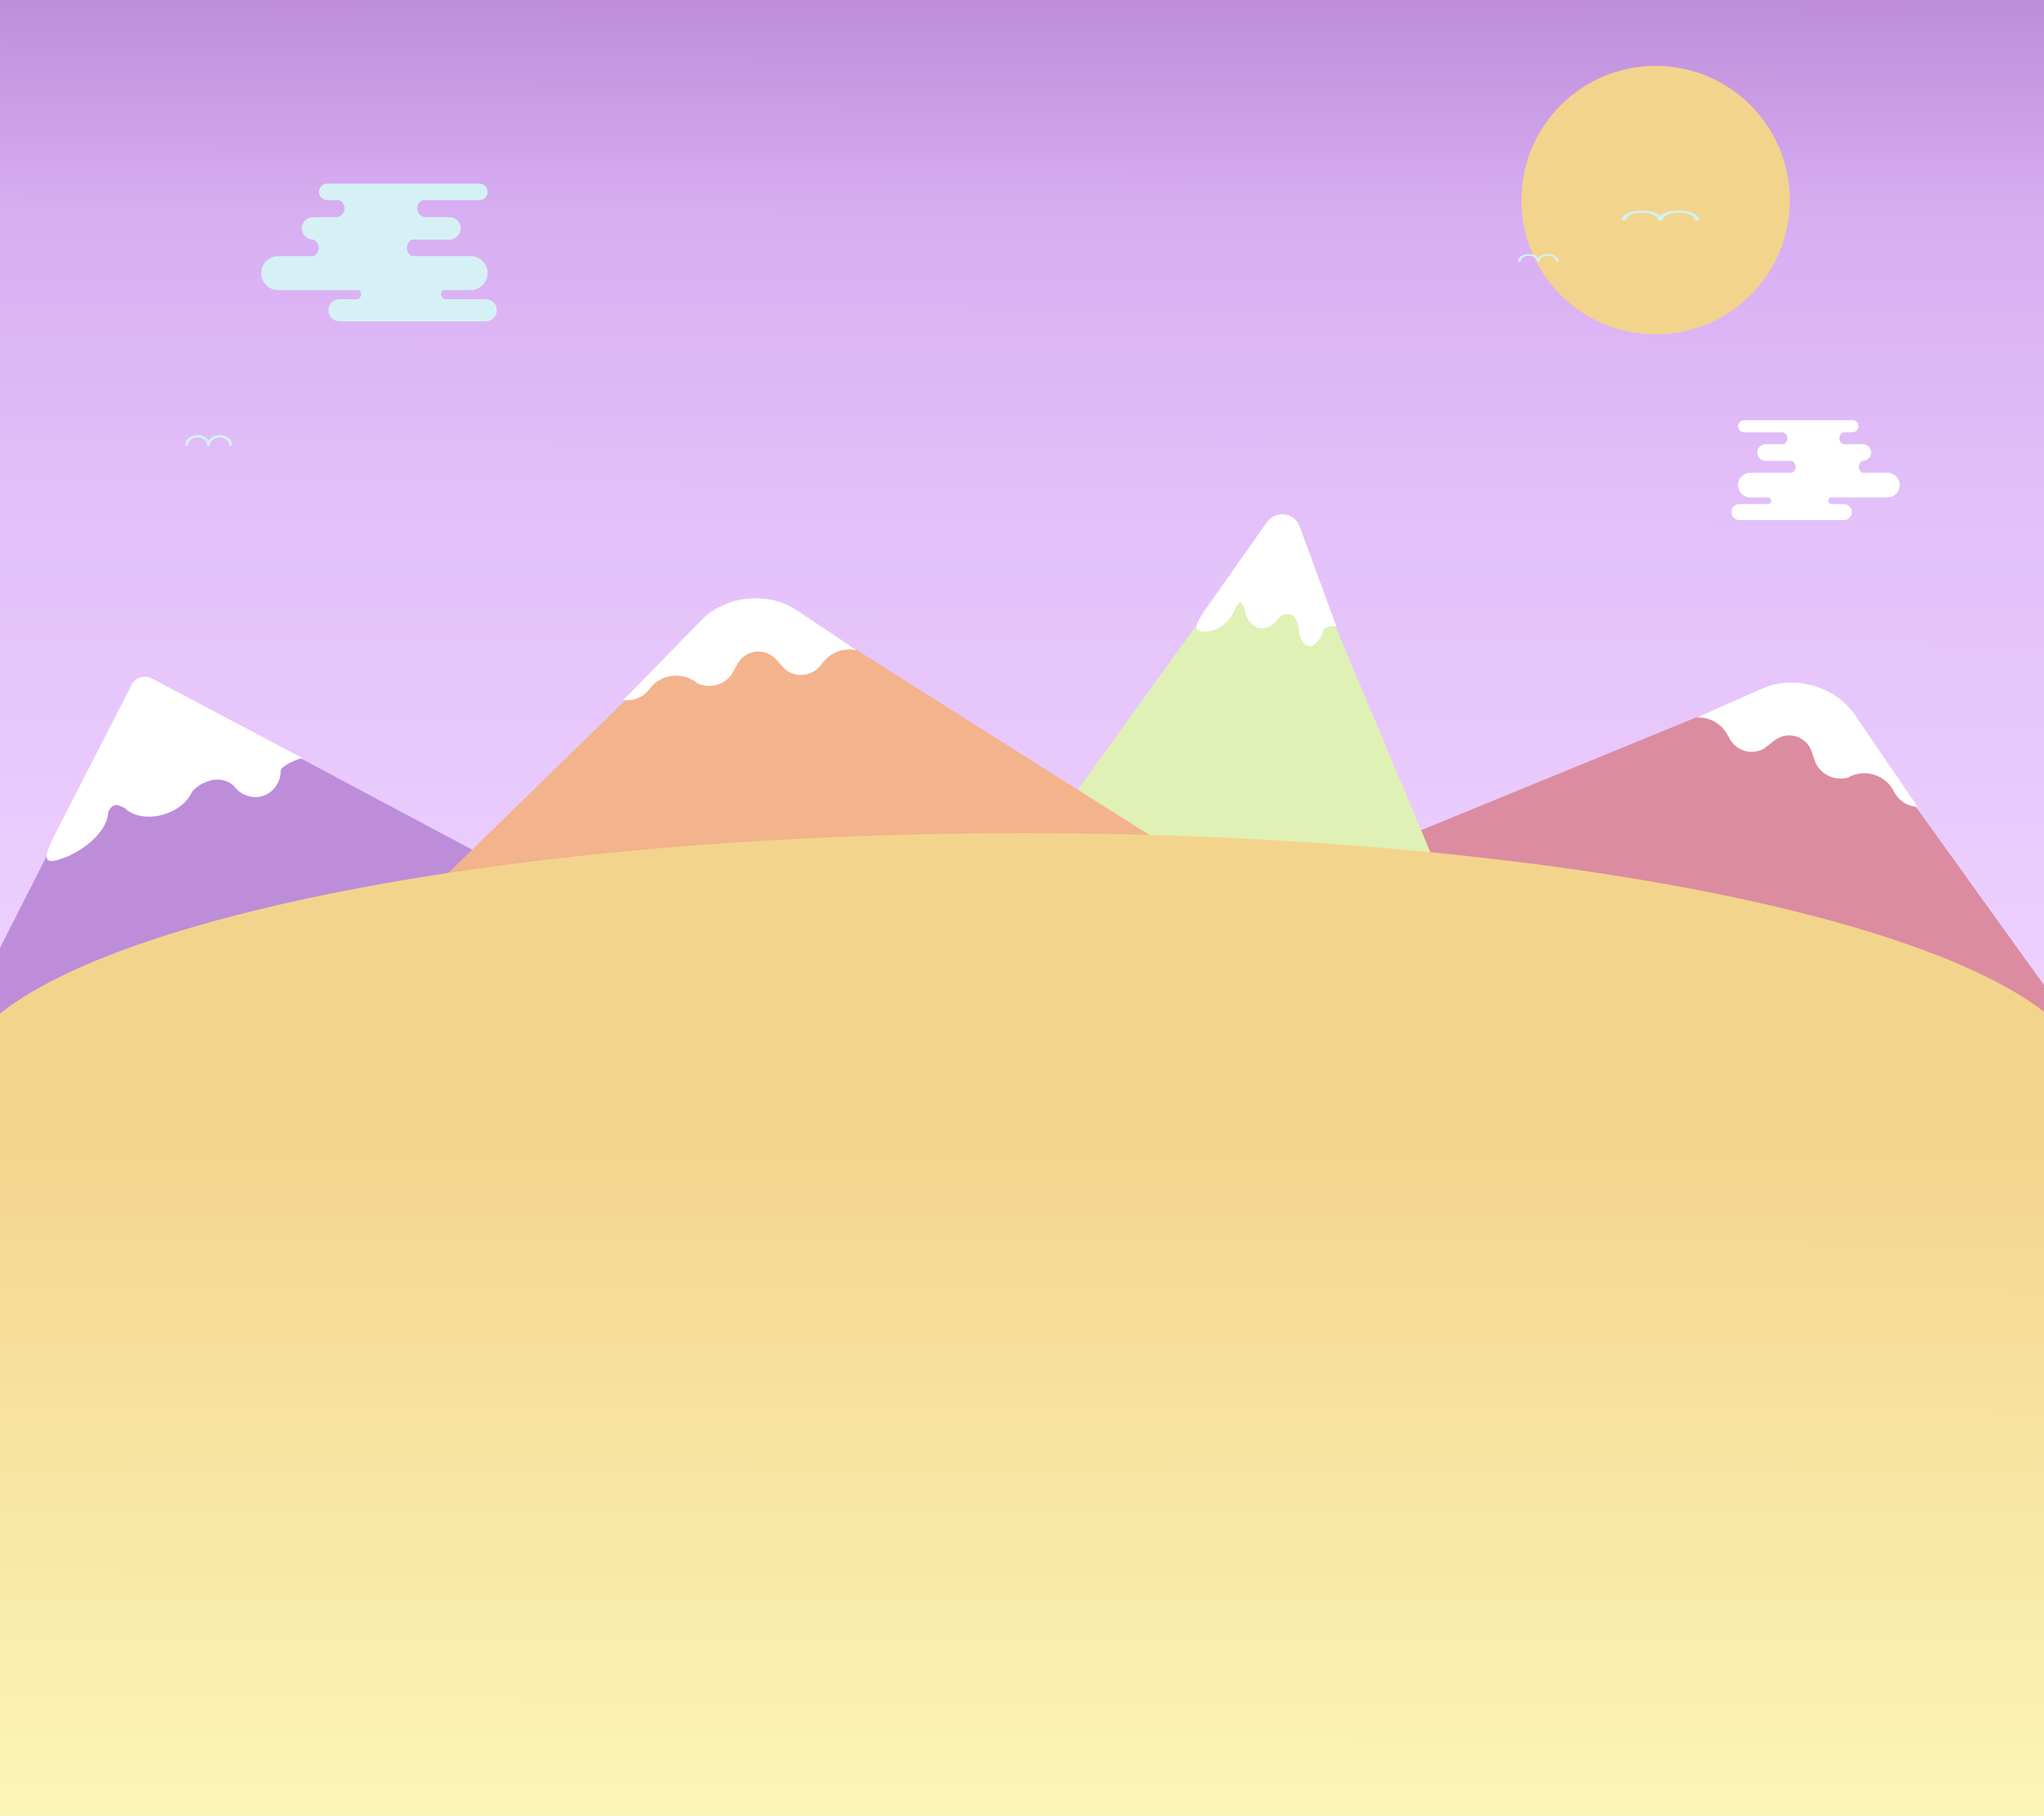
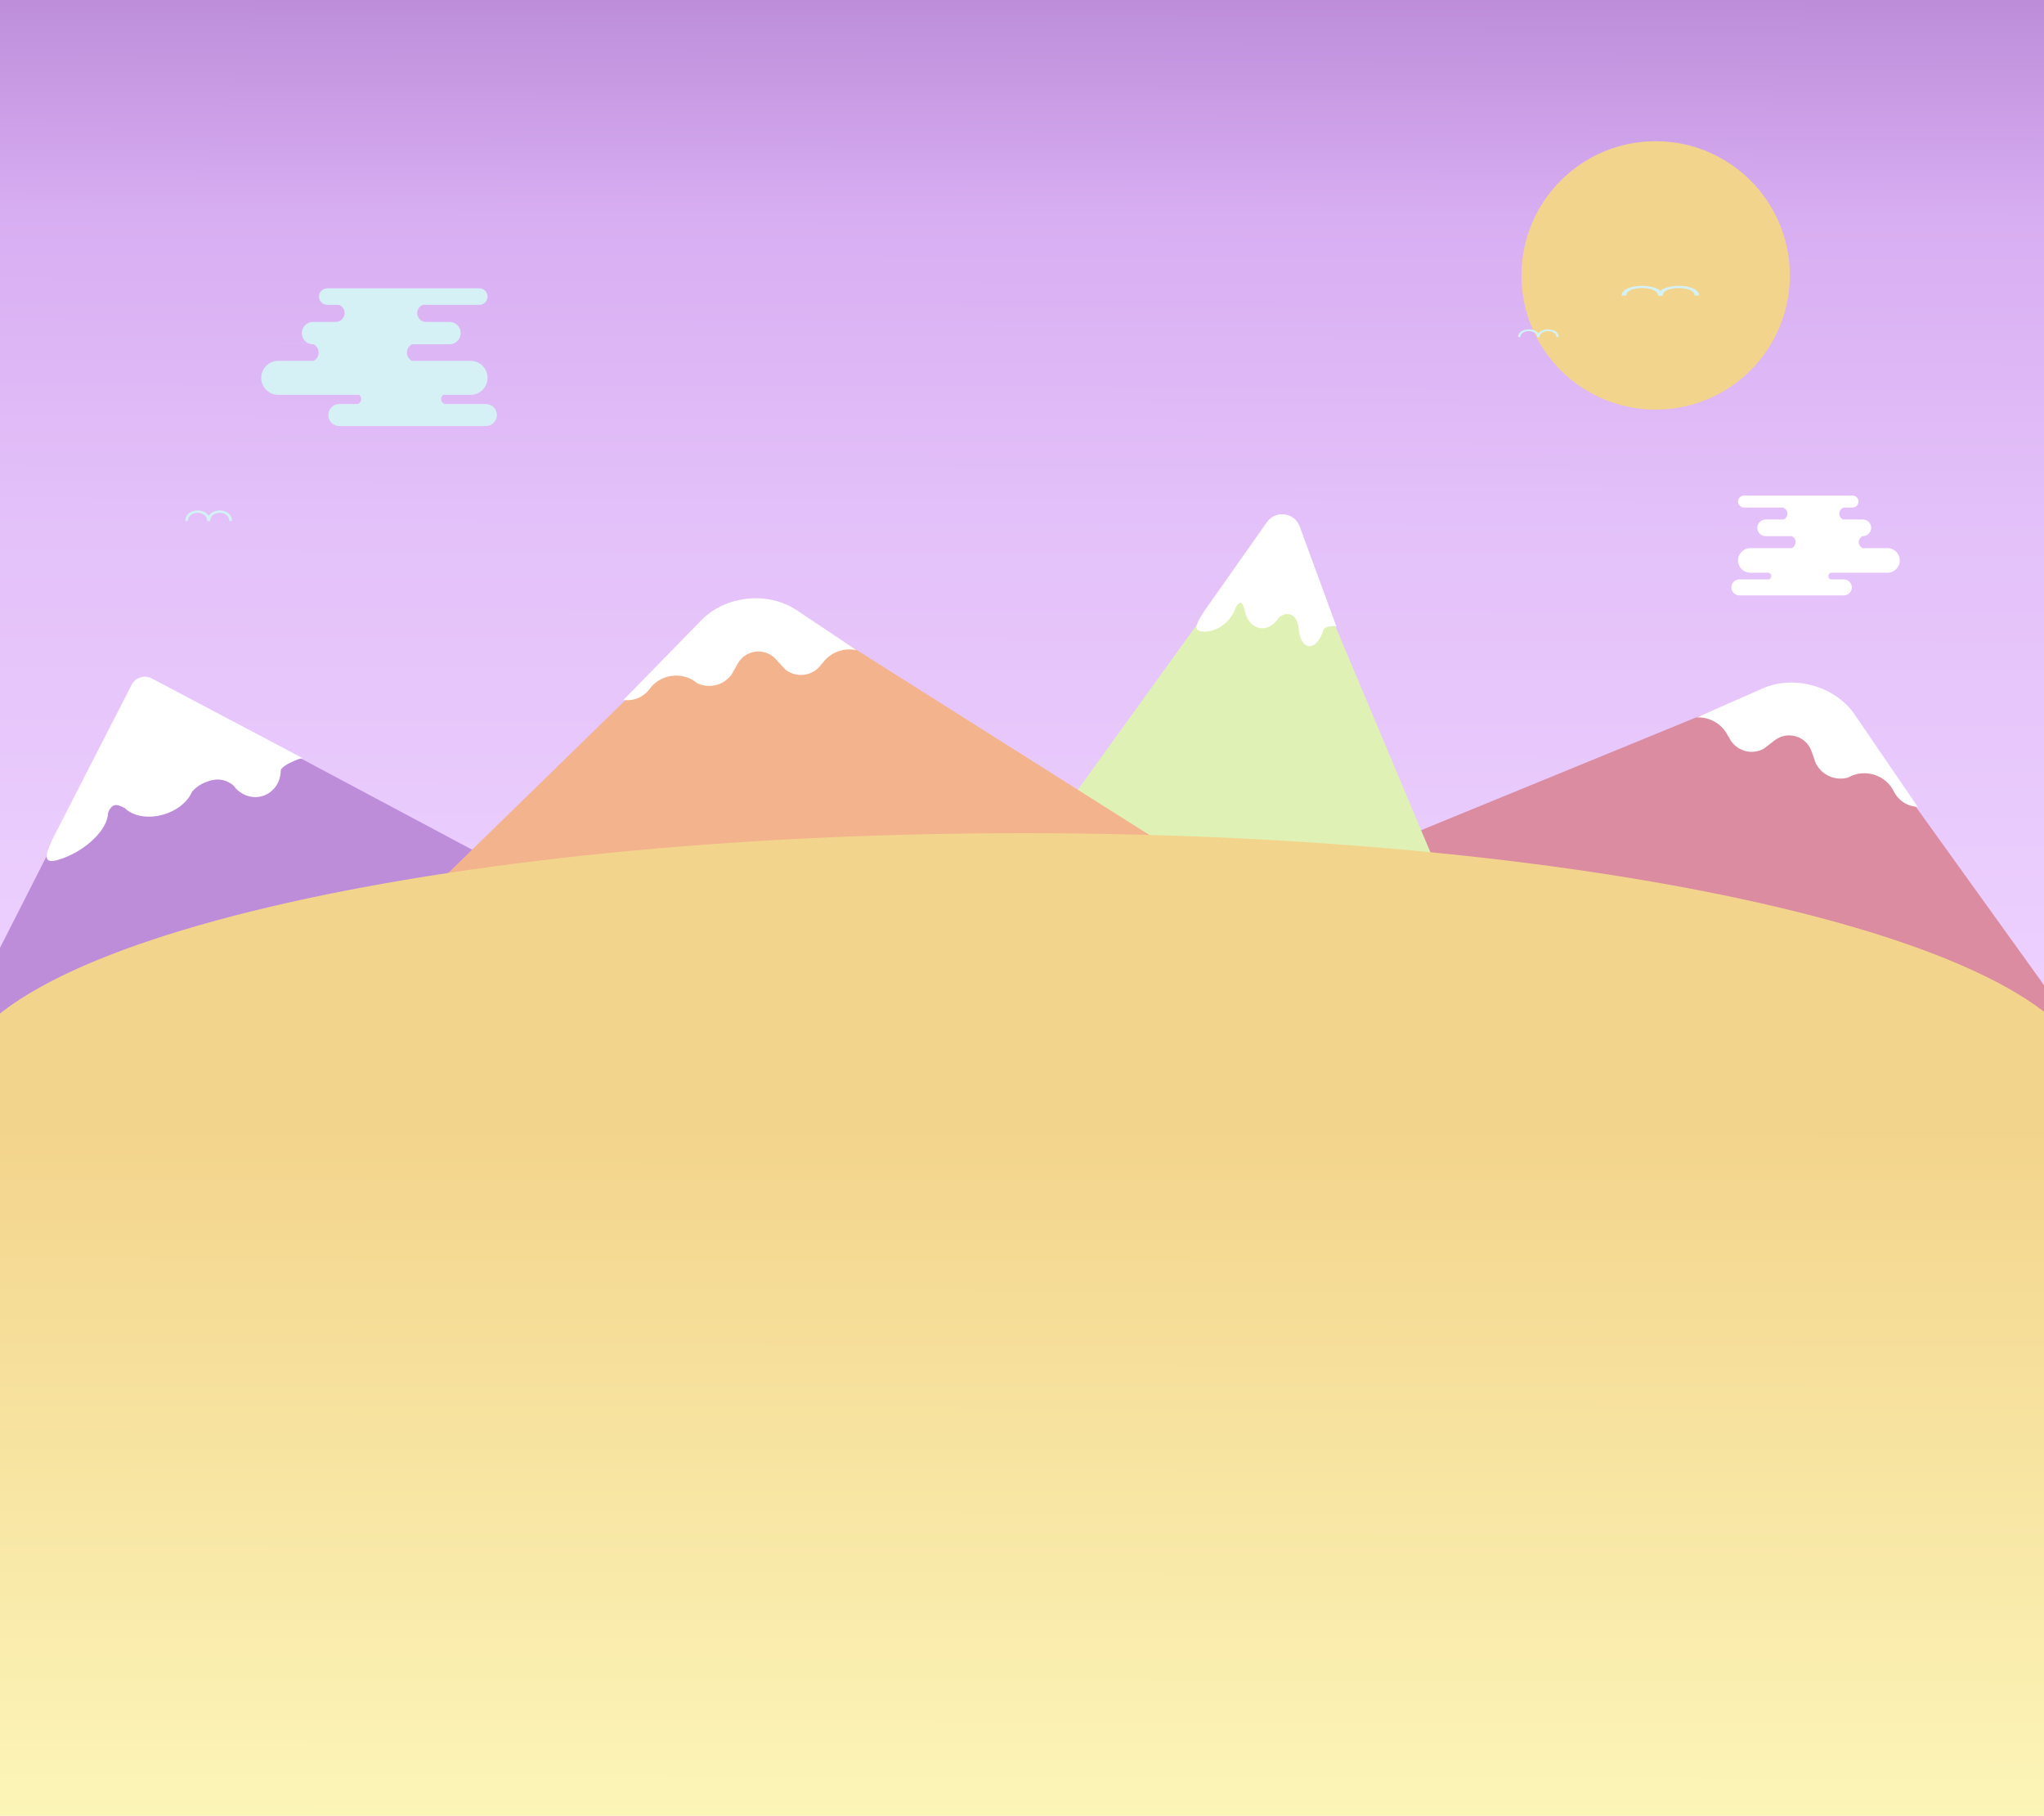
<svg xmlns="http://www.w3.org/2000/svg" width="1737" height="1543" viewBox="0 0 1737 1543" fill="none">
  <g clip-path="url(#clip0)">
    <rect width="1737" height="1543" fill="white" />
    <rect x="-66" width="1884" height="883" fill="url(#paint0_linear)" />
    <path d="M1572.87 608.744C1555.6 584.727 1524.11 575.697 1496.75 586.918L860.377 847.84C804.31 870.829 808.754 951.664 867.004 968.367L1904.78 1265.95C1963.03 1282.65 2009.64 1216.45 1974.27 1167.24L1572.87 608.744Z" fill="#DB8CA1" />
    <path d="M1629.7 685.645C1627.81 685.581 1625.91 685.287 1624.01 684.743C1617.7 682.932 1612.73 678.701 1609.83 673.346L1609.82 673.381C1603.08 658.408 1584.51 652.624 1570.5 660.729C1566.43 661.885 1562 661.956 1557.63 660.704C1551.31 658.893 1546.35 654.662 1543.45 649.307L1543.37 649.576L1539.44 638.357C1534.9 625.433 1519.06 620.716 1508.19 629.055L1498.87 636.21C1494.11 638.85 1488.35 639.675 1482.71 638.057C1476.15 636.178 1471.21 631.419 1468.85 625.549L1468.73 625.945C1463.87 615.155 1452.87 609.137 1441.86 609.65L1497.81 585.043C1524.72 573.068 1559.89 583.152 1576.36 607.568L1629.7 685.645Z" fill="white" />
    <path d="M1070.39 456.945C1079.46 444.366 1098.81 446.57 1104.82 460.868L1352 1048.69C1357.89 1062.69 1346.53 1077.86 1331.43 1076.14L711.178 1005.47C696.086 1003.75 688.426 986.419 697.312 974.101L1070.39 456.945Z" fill="#E0F1B6" />
    <path fill-rule="evenodd" clip-rule="evenodd" d="M1135.72 532.463C1135.09 532.231 1134.46 532.064 1133.82 531.98C1127.92 531.912 1125.49 533.599 1124.71 535.148C1124.62 535.449 1124.53 535.748 1124.43 536.042C1121.75 544.224 1116.89 549.664 1112.11 549.034C1107.79 548.466 1104.69 543.111 1103.78 535.758C1103.66 534.789 1103.58 533.785 1103.54 532.753C1102.82 528.552 1100.46 521.708 1094.34 521.913C1091.48 521.537 1088.48 523.241 1086.59 524.971C1085.99 525.93 1085.34 526.827 1084.65 527.654C1081 531.99 1076.11 534.4 1071.1 533.74C1063.97 532.802 1058.7 525.948 1057.52 517.171C1057.54 517.366 1057.45 517.134 1057.28 516.681C1056.79 515.406 1055.64 512.378 1054.32 512.206C1052.69 511.99 1050.66 515.018 1050.17 516.173C1049.9 517.014 1049.57 517.861 1049.2 518.712C1044.11 530.362 1031.35 538.33 1020.69 536.51C1013.28 535.244 1017.84 528.025 1023.02 519.828C1023.05 519.775 1023.08 519.722 1023.12 519.669L1076.64 443.683C1084 433.236 1100.07 435.35 1104.47 447.347L1135.72 532.463Z" fill="white" />
    <path d="M113.066 583.034C116.262 576.748 123.995 574.31 130.219 577.626L602.676 829.383C612.529 834.633 611.188 849.156 600.54 852.513L-114.53 1077.97C-125.178 1081.33 -134.606 1070.2 -129.547 1060.25L113.066 583.034Z" fill="#BD8DDA" />
-     <path fill-rule="evenodd" clip-rule="evenodd" d="M257.161 644.231C255.885 644.472 254.63 644.777 253.431 645.155C242.619 649.336 239.113 652.628 238.56 654.601C238.563 654.942 238.558 655.282 238.547 655.62C238.223 665.021 232.376 673.488 223.292 676.353C215.097 678.937 206.446 676.274 200.677 670.213C199.917 669.414 199.207 668.556 198.554 667.643C194.897 664.322 186.766 659.768 175.699 664.358C170.279 666.067 165.749 669.783 163.255 672.726C162.701 674.031 162.015 675.318 161.208 676.573C156.974 683.155 149.395 688.871 139.867 691.875C126.334 696.142 112.882 693.672 105.827 686.503C105.97 686.668 105.679 686.52 105.11 686.231L105.11 686.231C103.508 685.416 99.704 683.483 97.21 684.269C94.103 685.249 92.098 689.47 91.834 690.883C91.809 691.846 91.696 692.851 91.493 693.896C88.703 708.198 69.839 724.658 49.358 730.661C35.119 734.835 39.416 724.96 44.296 713.748C44.335 713.659 44.374 713.569 44.413 713.479L111.883 581.877C115.085 575.632 122.774 573.208 128.978 576.487L257.161 644.231Z" fill="white" />
-     <path d="M599.148 528.919C620.317 508.264 652.897 504.84 677.898 520.642L1259.29 888.105C1310.52 920.48 1292.1 999.315 1231.84 1005.65L158.152 1118.5C97.887 1124.83 63.485 1051.55 106.858 1009.23L599.148 528.919Z" fill="#F3B38D" />
+     <path fill-rule="evenodd" clip-rule="evenodd" d="M257.161 644.231C255.885 644.472 254.63 644.777 253.431 645.155C242.619 649.336 239.113 652.628 238.56 654.601C238.563 654.942 238.558 655.282 238.547 655.62C238.223 665.021 232.376 673.488 223.292 676.353C215.097 678.937 206.446 676.274 200.677 670.213C199.917 669.414 199.207 668.556 198.554 667.643C194.897 664.322 186.766 659.768 175.7 664.358C170.279 666.067 165.749 669.783 163.255 672.726C162.701 674.031 162.015 675.318 161.208 676.573C156.974 683.155 149.395 688.871 139.867 691.875C126.334 696.142 112.882 693.672 105.827 686.503C105.97 686.668 105.679 686.52 105.11 686.231L105.11 686.231C103.508 685.416 99.704 683.483 97.21 684.269C94.103 685.249 92.098 689.47 91.834 690.883C91.809 691.846 91.696 692.851 91.493 693.896C88.703 708.198 69.839 724.658 49.358 730.661C35.119 734.835 39.416 724.96 44.296 713.748C44.335 713.659 44.374 713.569 44.413 713.479L111.883 581.877C115.085 575.632 122.774 573.208 128.978 576.487L257.161 644.231Z" fill="white" />
+     <path d="M599.148 528.919C620.318 508.264 652.897 504.84 677.898 520.642L1259.29 888.105C1310.52 920.48 1292.1 999.315 1231.84 1005.65L158.152 1118.5C97.887 1124.83 63.485 1051.55 106.858 1009.23L599.148 528.919Z" fill="#F3B38D" />
    <path d="M529.824 594.782C531.691 595.046 533.621 595.088 535.581 594.882C542.115 594.195 547.74 590.891 551.524 586.12L551.527 586.156C560.771 572.582 580.066 570.111 592.455 580.525C596.262 582.37 600.613 583.209 605.13 582.735C611.664 582.048 617.289 578.744 621.072 573.973L621.102 574.252L626.927 563.886C633.638 551.946 650.056 550.052 659.309 560.151L667.249 568.816C671.475 572.243 677.01 574.056 682.848 573.442C689.628 572.729 695.326 568.902 698.67 563.531L698.713 563.941C705.374 554.159 717.255 550.143 728.01 552.56L677.181 518.611C652.758 502.145 616.373 505.969 595.908 527.154L529.824 594.782Z" fill="white" />
-     <circle cx="1406.97" cy="170.042" r="114.042" fill="#F3D48C" />
-     <path d="M414.341 163.023C414.341 159.144 411.197 156 407.319 156H278.097C274.219 156 271.075 159.144 271.075 163.023C271.075 165.99 272.915 168.527 275.517 169.556H263.703L263.685 169.556L275.517 169.556C276.315 169.871 277.186 170.045 278.097 170.045H288.009C290.833 171.121 292.839 173.854 292.839 177.056C292.839 181.192 289.491 184.546 285.357 184.556H266.004C260.757 184.556 256.504 188.809 256.504 194.056C256.504 197.776 258.642 200.996 261.757 202.556H234.504C234.209 202.556 233.918 202.572 233.632 202.603H261.852C263.106 203.213 264.515 203.556 266.004 203.556H266.538C269.056 204.91 270.767 207.569 270.767 210.628C270.767 213.643 269.104 216.27 266.646 217.642H236.435C228.463 217.642 222 224.105 222 232.077C222 240.049 228.463 246.512 236.435 246.512H305.262C306.29 247.341 306.948 248.611 306.948 250.034C306.948 252.021 305.666 253.708 303.885 254.315H288.354C283.183 254.315 278.991 258.507 278.991 263.679C278.991 268.85 283.183 273.042 288.354 273.042H412.894C418.065 273.042 422.257 268.85 422.257 263.679C422.257 258.507 418.065 254.315 412.894 254.315H377.935C376.154 253.708 374.873 252.021 374.873 250.034C374.873 248.611 375.531 247.341 376.559 246.512H399.906C407.878 246.512 414.341 240.049 414.341 232.077C414.341 224.105 407.878 217.642 399.906 217.642H349.956C347.498 216.27 345.835 213.644 345.835 210.629C345.835 207.569 347.547 204.91 350.065 203.556H382.004C387.251 203.556 391.504 199.302 391.504 194.056C391.504 188.809 387.251 184.556 382.004 184.556H361.998C357.875 184.534 354.539 181.184 354.539 177.056C354.539 173.854 356.545 171.121 359.369 170.045H407.319C411.197 170.045 414.341 166.901 414.341 163.023Z" fill="#D6F1F5" />
-     <path d="M1476.98 362.174C1476.98 359.362 1479.26 357.083 1482.07 357.083H1574.27C1577.08 357.083 1579.36 359.362 1579.36 362.174C1579.36 364.482 1577.83 366.432 1575.72 367.056H1583.78L1583.81 367.056L1575.72 367.056C1575.26 367.192 1574.77 367.265 1574.27 367.265H1566.99C1564.71 367.916 1563.04 370.014 1563.04 372.501C1563.04 374.694 1564.34 376.584 1566.21 377.447H1583.04C1586.94 377.447 1590.11 380.612 1590.11 384.517C1590.11 387.468 1588.3 389.996 1585.73 391.056H1605.83L1605.85 391.056L1585.73 391.056C1584.9 391.399 1583.99 391.588 1583.04 391.588H1582.8C1580.9 392.485 1579.58 394.42 1579.58 396.663C1579.58 398.933 1580.93 400.888 1582.87 401.77H1603.97C1609.75 401.77 1614.43 406.455 1614.43 412.235C1614.43 418.014 1609.75 422.699 1603.97 422.699H1555.8C1554.6 423.088 1553.72 424.22 1553.72 425.556C1553.72 426.832 1554.52 427.923 1555.65 428.356H1566.92C1570.67 428.356 1573.7 431.395 1573.7 435.144C1573.7 438.893 1570.67 441.932 1566.92 441.932H1478.11C1474.36 441.932 1471.32 438.893 1471.32 435.144C1471.32 431.395 1474.36 428.356 1478.11 428.356H1503.26C1504.39 427.923 1505.18 426.832 1505.18 425.556C1505.18 424.22 1504.31 423.087 1503.1 422.699H1487.44C1486.85 422.699 1486.27 422.65 1485.71 422.556H1483.37L1483.41 422.556H1485.7C1480.75 421.728 1476.98 417.422 1476.98 412.235C1476.98 406.455 1481.66 401.77 1487.44 401.77H1522.65C1524.59 400.888 1525.93 398.933 1525.93 396.663C1525.93 394.42 1524.62 392.485 1522.72 391.588H1500.45C1496.55 391.588 1493.38 388.423 1493.38 384.517C1493.38 380.612 1496.55 377.447 1500.45 377.447H1515.79C1517.65 376.584 1518.95 374.694 1518.95 372.501C1518.95 370.014 1517.28 367.916 1515 367.265H1482.07C1479.26 367.265 1476.98 364.986 1476.98 362.174Z" fill="white" />
-     <path d="M1412.93 187.167C1412.93 176.124 1378.02 176.124 1378.02 187.167C1379.33 187.167 1380.65 187.167 1381.96 187.167C1381.96 178.617 1408.99 178.617 1408.99 187.167C1410.3 187.167 1411.61 187.167 1412.93 187.167Z" fill="#D4F1F5" />
-     <path d="M1444.01 187.167C1444.01 176.124 1409.11 176.124 1409.11 187.167C1410.42 187.167 1411.73 187.167 1413.05 187.167C1413.05 178.617 1440.08 178.617 1440.08 187.167C1441.38 187.167 1442.7 187.167 1444.01 187.167Z" fill="#D4F1F5" />
-     <path d="M178.46 378.754C178.46 366.762 157.396 366.762 157.396 378.754C158.185 378.754 158.979 378.754 159.773 378.754C159.773 369.47 176.084 369.47 176.084 378.754C176.872 378.754 177.667 378.754 178.46 378.754Z" fill="#D4F1F5" />
-     <path d="M197.22 378.754C197.22 366.762 176.156 366.762 176.156 378.754C176.945 378.754 177.739 378.754 178.532 378.754C178.532 369.47 194.844 369.47 194.844 378.754C195.632 378.754 196.427 378.754 197.22 378.754Z" fill="#D4F1F5" />
-     <path d="M1308.35 222.446C1308.35 213.665 1290.05 213.665 1290.05 222.446C1290.74 222.446 1291.43 222.446 1292.12 222.446C1292.12 215.648 1306.29 215.648 1306.29 222.446C1306.97 222.446 1307.66 222.446 1308.35 222.446Z" fill="#D4F1F5" />
-     <path d="M1324.65 222.446C1324.65 213.665 1306.35 213.665 1306.35 222.446C1307.03 222.446 1307.73 222.446 1308.41 222.446C1308.41 215.648 1322.59 215.648 1322.59 222.446C1323.27 222.446 1323.96 222.446 1324.65 222.446Z" fill="#D4F1F5" />
+     <circle cx="1406.97" cy="234.042" r="114.042" fill="#F3D48C" />
+     <path d="M414.341 252.023C414.341 248.144 411.197 245 407.319 245H278.097C274.219 245 271.075 248.144 271.075 252.023C271.075 254.99 272.915 257.527 275.517 258.556H263.703L263.685 258.556L275.517 258.556C276.315 258.871 277.186 259.045 278.097 259.045H288.009C290.833 260.121 292.839 262.854 292.839 266.056C292.839 270.192 289.491 273.546 285.357 273.556H266.004C260.757 273.556 256.504 277.809 256.504 283.056C256.504 286.776 258.642 289.996 261.757 291.556H234.504C234.209 291.556 233.918 291.572 233.632 291.603H261.852C263.106 292.213 264.515 292.556 266.004 292.556H266.538C269.056 293.91 270.767 296.569 270.767 299.628C270.767 302.643 269.104 305.27 266.646 306.642H236.435C228.463 306.642 222 313.105 222 321.077C222 329.049 228.463 335.512 236.435 335.512H305.262C306.29 336.341 306.948 337.611 306.948 339.034C306.948 341.021 305.666 342.708 303.885 343.315H288.354C283.183 343.315 278.991 347.507 278.991 352.679C278.991 357.85 283.183 362.042 288.354 362.042H412.894C418.065 362.042 422.257 357.85 422.257 352.679C422.257 347.507 418.065 343.315 412.894 343.315H377.935C376.154 342.708 374.873 341.021 374.873 339.034C374.873 337.611 375.531 336.341 376.559 335.512H399.906C407.878 335.512 414.341 329.049 414.341 321.077C414.341 313.105 407.878 306.642 399.906 306.642H349.956C347.498 305.27 345.835 302.644 345.835 299.629C345.835 296.569 347.547 293.91 350.065 292.556H382.004C387.251 292.556 391.504 288.302 391.504 283.056C391.504 277.809 387.251 273.556 382.004 273.556H361.998C357.875 273.534 354.539 270.184 354.539 266.056C354.539 262.854 356.545 260.121 359.369 259.045H407.319C411.197 259.045 414.341 255.901 414.341 252.023Z" fill="#D6F1F5" />
+     <path d="M1476.98 426.174C1476.98 423.362 1479.26 421.083 1482.07 421.083H1574.27C1577.08 421.083 1579.36 423.362 1579.36 426.174C1579.36 428.482 1577.83 430.432 1575.72 431.056H1583.78L1583.81 431.056L1575.72 431.056C1575.26 431.192 1574.77 431.265 1574.27 431.265H1566.99C1564.71 431.916 1563.04 434.014 1563.04 436.501C1563.04 438.694 1564.34 440.584 1566.21 441.447H1583.04C1586.94 441.447 1590.11 444.612 1590.11 448.517C1590.11 451.468 1588.3 453.996 1585.73 455.056H1605.83L1605.85 455.056L1585.73 455.056C1584.9 455.399 1583.99 455.588 1583.04 455.588H1582.8C1580.9 456.485 1579.58 458.42 1579.58 460.663C1579.58 462.933 1580.93 464.888 1582.87 465.77H1603.97C1609.75 465.77 1614.43 470.455 1614.43 476.235C1614.43 482.014 1609.75 486.699 1603.97 486.699H1555.8C1554.6 487.088 1553.72 488.22 1553.72 489.556C1553.72 490.832 1554.52 491.923 1555.65 492.356H1566.92C1570.67 492.356 1573.7 495.395 1573.7 499.144C1573.7 502.893 1570.67 505.932 1566.92 505.932H1478.11C1474.36 505.932 1471.32 502.893 1471.32 499.144C1471.32 495.395 1474.36 492.356 1478.11 492.356H1503.26C1504.39 491.923 1505.18 490.832 1505.18 489.556C1505.18 488.22 1504.31 487.087 1503.1 486.699H1487.44C1486.85 486.699 1486.27 486.65 1485.71 486.556H1483.37L1483.41 486.556H1485.7C1480.75 485.728 1476.98 481.422 1476.98 476.235C1476.98 470.455 1481.66 465.77 1487.44 465.77H1522.65C1524.59 464.888 1525.93 462.933 1525.93 460.663C1525.93 458.42 1524.62 456.485 1522.72 455.588H1500.45C1496.55 455.588 1493.38 452.423 1493.38 448.517C1493.38 444.612 1496.55 441.447 1500.45 441.447H1515.79C1517.65 440.584 1518.95 438.694 1518.95 436.501C1518.95 434.014 1517.28 431.916 1515 431.265H1482.07C1479.26 431.265 1476.98 428.986 1476.98 426.174Z" fill="white" />
+     <path d="M1412.93 251.167C1412.93 240.124 1378.02 240.124 1378.02 251.167C1379.33 251.167 1380.65 251.167 1381.96 251.167C1381.96 242.617 1408.99 242.617 1408.99 251.167C1410.3 251.167 1411.61 251.167 1412.93 251.167Z" fill="#D4F1F5" />
+     <path d="M1444.01 251.167C1444.01 240.124 1409.11 240.124 1409.11 251.167C1410.42 251.167 1411.73 251.167 1413.05 251.167C1413.05 242.617 1440.08 242.617 1440.08 251.167C1441.38 251.167 1442.7 251.167 1444.01 251.167Z" fill="#D4F1F5" />
+     <path d="M178.46 442.754C178.46 430.762 157.396 430.762 157.396 442.754C158.185 442.754 158.979 442.754 159.773 442.754C159.773 433.47 176.084 433.47 176.084 442.754C176.872 442.754 177.667 442.754 178.46 442.754Z" fill="#D4F1F5" />
+     <path d="M197.22 442.754C197.22 430.762 176.156 430.762 176.156 442.754C176.945 442.754 177.739 442.754 178.532 442.754C178.532 433.47 194.844 433.47 194.844 442.754C195.632 442.754 196.427 442.754 197.22 442.754Z" fill="#D4F1F5" />
+     <path d="M1308.35 286.446C1308.35 277.665 1290.05 277.665 1290.05 286.446C1290.74 286.446 1291.43 286.446 1292.12 286.446C1292.12 279.648 1306.29 279.648 1306.29 286.446C1306.97 286.446 1307.66 286.446 1308.35 286.446Z" fill="#D4F1F5" />
+     <path d="M1324.65 286.446C1324.65 277.665 1306.35 277.665 1306.35 286.446C1307.03 286.446 1307.73 286.446 1308.41 286.446C1308.41 279.648 1322.59 279.648 1322.59 286.446C1323.27 286.446 1323.96 286.446 1324.65 286.446Z" fill="#D4F1F5" />
    <ellipse cx="869.5" cy="923" rx="907.5" ry="215" fill="#F3D48C" />
    <rect x="-38" y="956" width="1815" height="587" fill="url(#paint1_linear)" />
  </g>
  <defs>
    <linearGradient id="paint0_linear" x1="875.441" y1="-6.33565e-08" x2="873.104" y2="882.666" gradientUnits="userSpaceOnUse">
      <stop stop-color="#BD8DDA" />
      <stop offset="0.208" stop-color="#D8AEF2" />
      <stop offset="0.49" stop-color="#E3C0F9" />
      <stop offset="0.994" stop-color="#EED2FF" />
    </linearGradient>
    <linearGradient id="paint1_linear" x1="869.5" y1="956" x2="869.038" y2="1543" gradientUnits="userSpaceOnUse">
      <stop stop-color="#F3D48C" />
      <stop offset="1" stop-color="#FCF5B8" />
    </linearGradient>
    <clipPath id="clip0">
      <rect width="1737" height="1543" fill="white" />
    </clipPath>
  </defs>
</svg>
